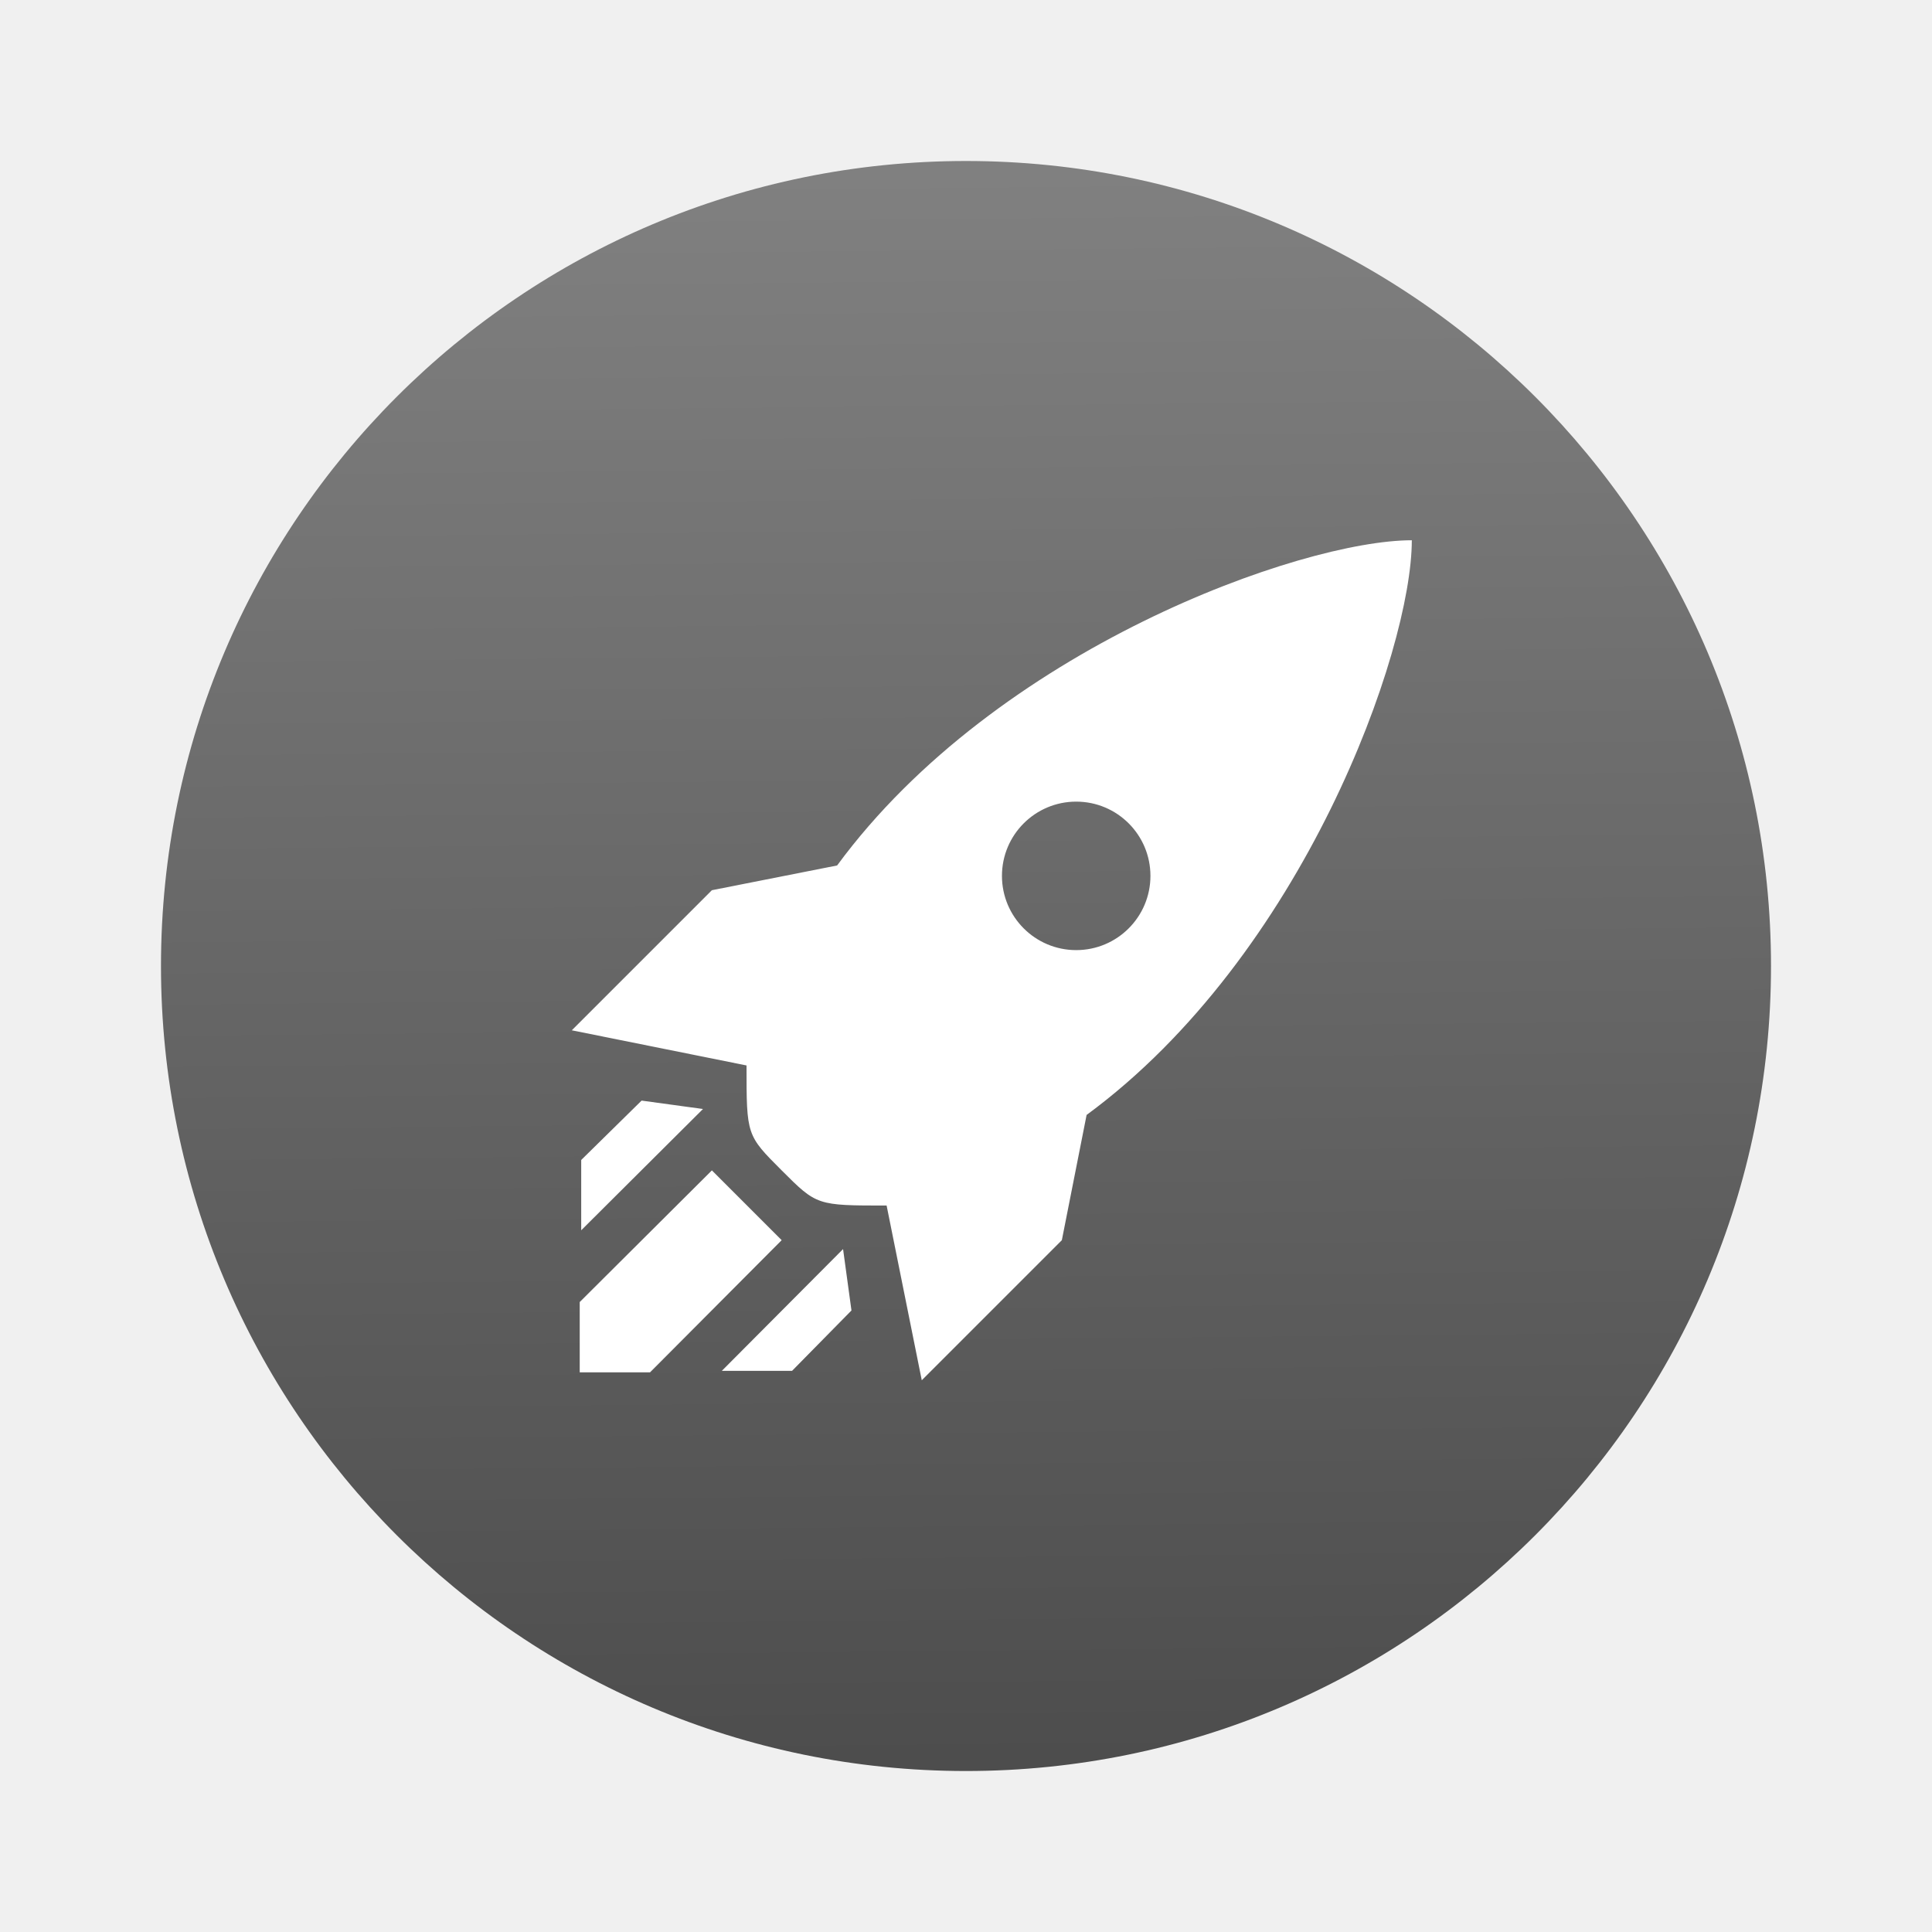
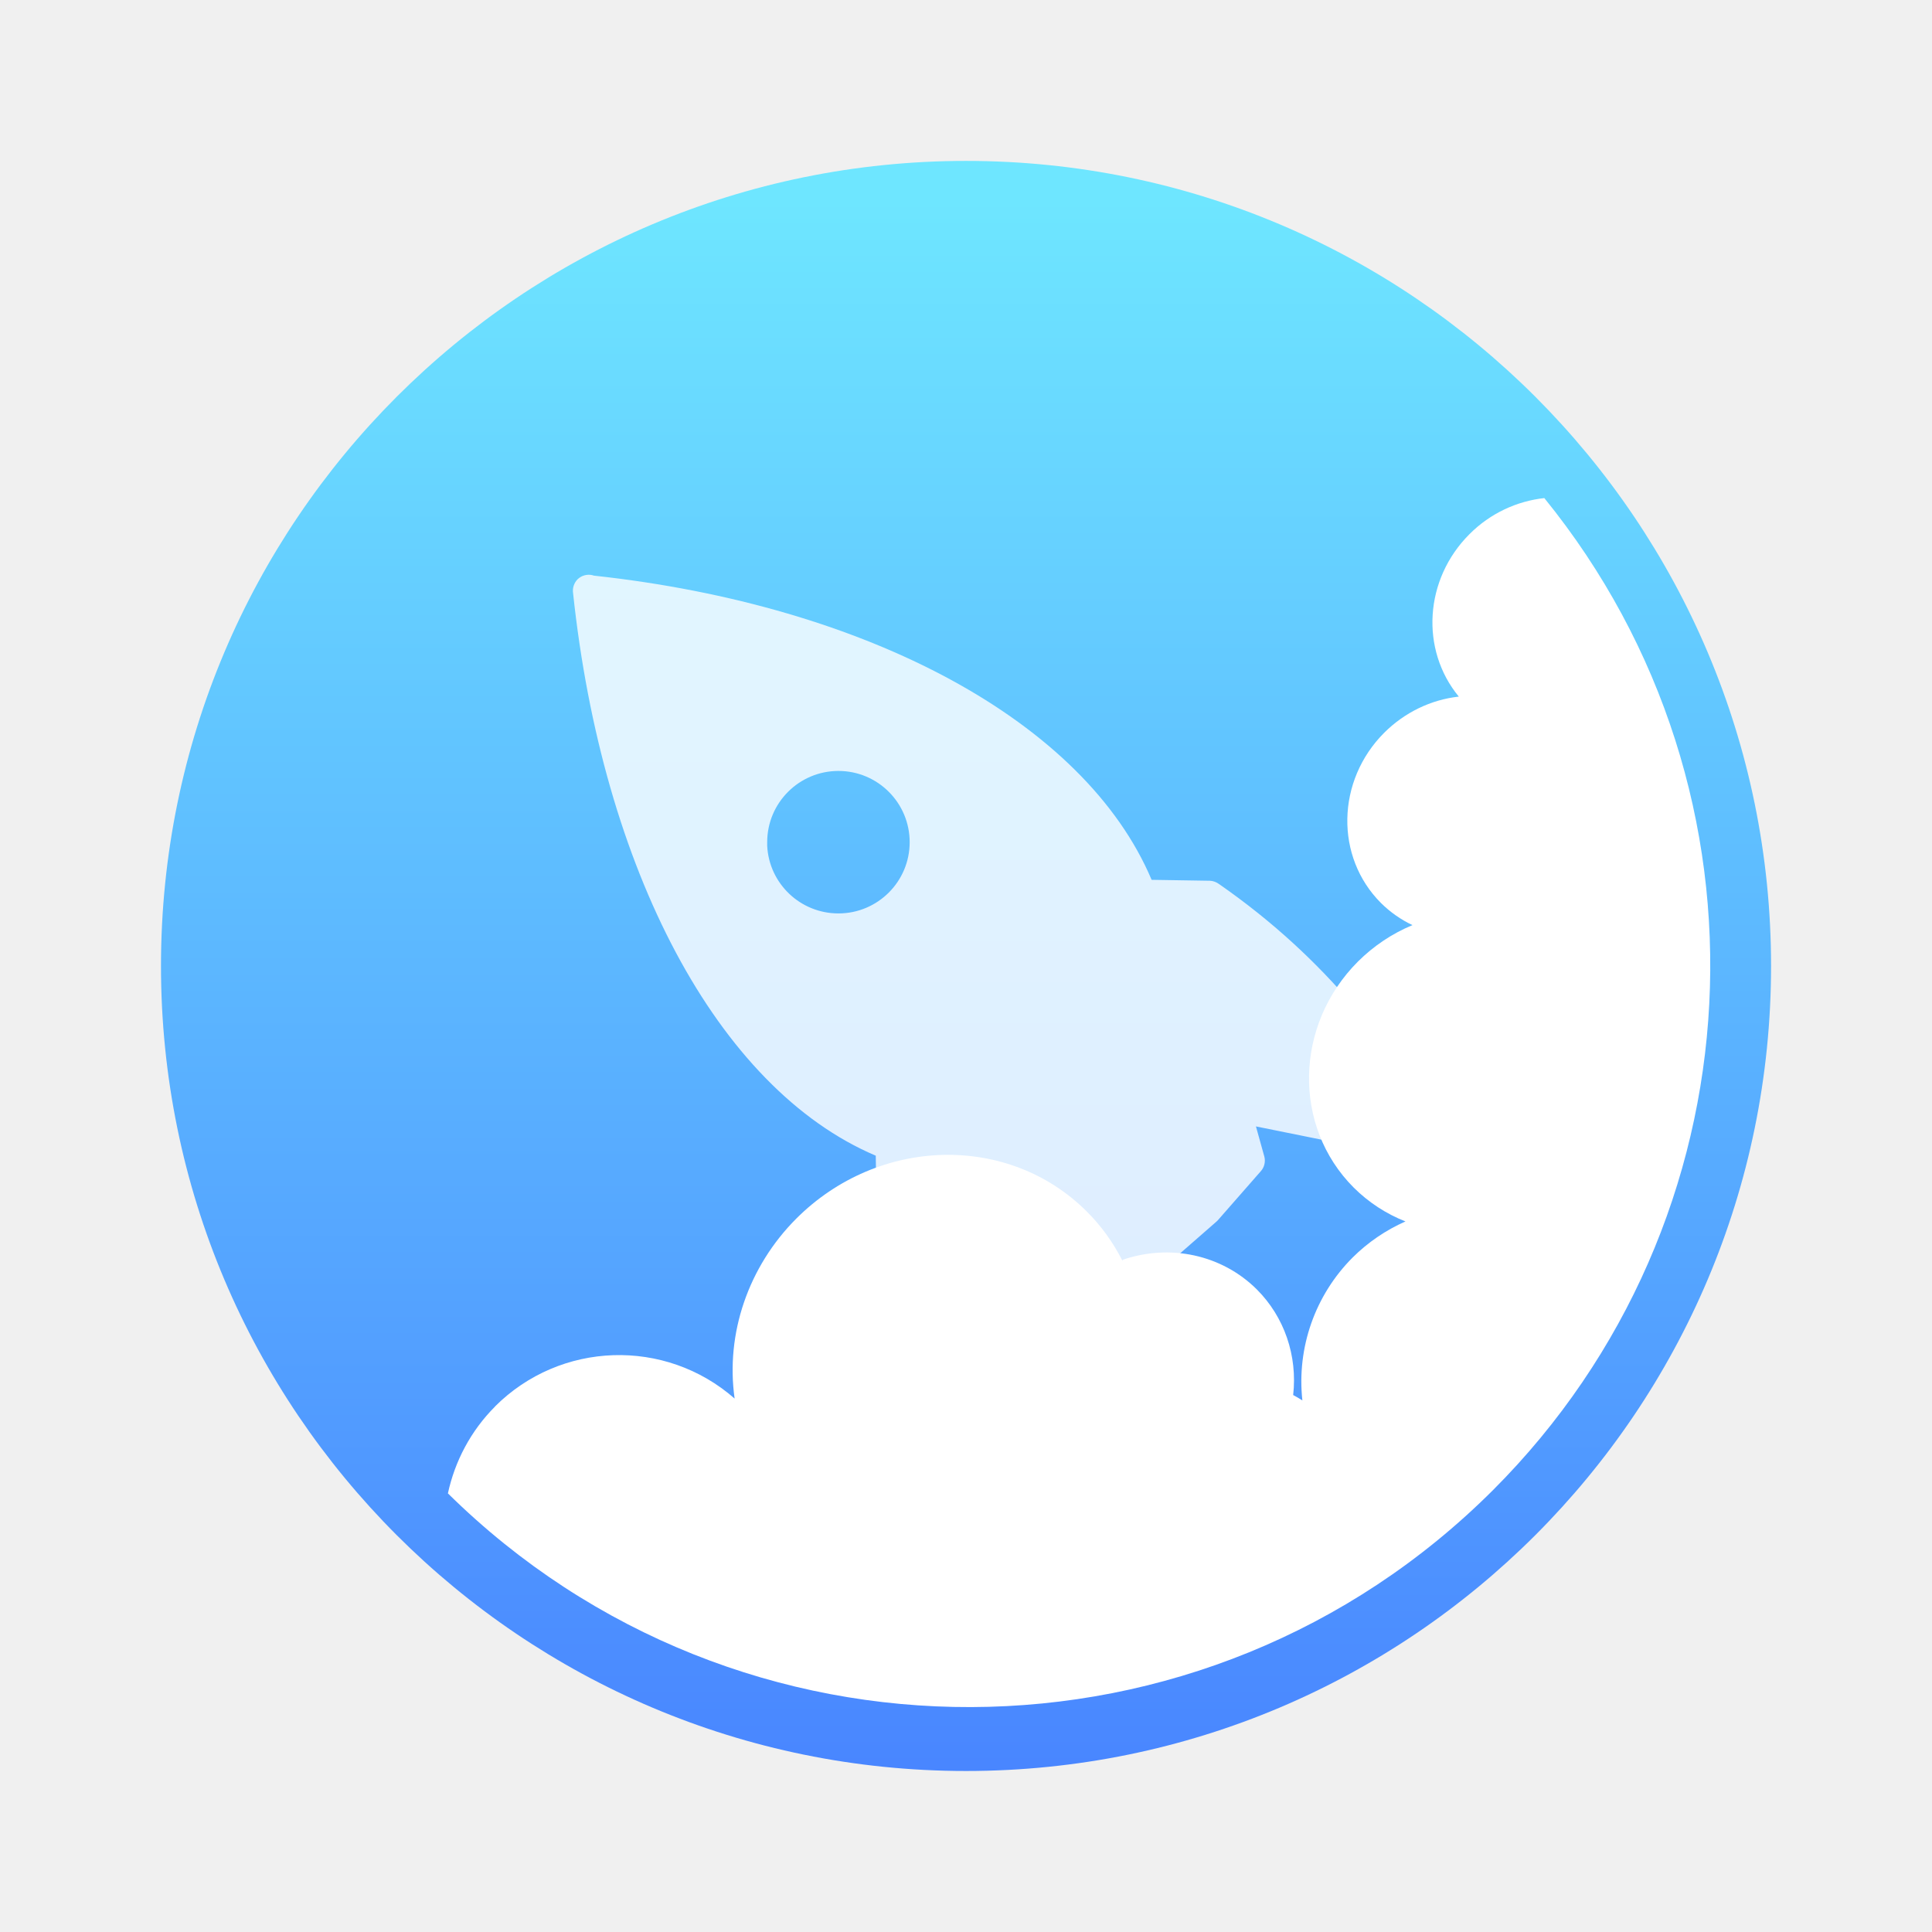
- <svg xmlns="http://www.w3.org/2000/svg" height="240" width="240" version="1.1" id="svg29">
-   <defs id="defs33" />
-   <linearGradient id="a" gradientUnits="userSpaceOnUse" x1="394.276" x2="394.276" y1="544.805" y2="498.956" gradientTransform="matrix(1.083333,0,0,1.083333,-410.8929,-359.174)">
-     <stop offset="0" stop-color="#3889e9" id="stop2" />
-     <stop offset="1" stop-color="#5ea5fb" id="stop4" />
-   </linearGradient>
-   <linearGradient id="b" gradientUnits="userSpaceOnUse" x1="408.697" x2="408.263" y1="546.473" y2="501.123" gradientTransform="matrix(1.083333,0,0,1.083333,-410.8929,-359.174)">
-     <stop offset="0" stop-color="#4d4d4d" id="stop7" />
-     <stop offset="1" stop-color="#808080" id="stop9" />
-   </linearGradient>
-   <linearGradient id="c" gradientUnits="userSpaceOnUse" x1="408.949" x2="408.516" y1="546.209" y2="500.881" gradientTransform="matrix(1.083333,0,0,1.083333,-410.8929,-535.174)">
-     <stop offset="0" stop-color="#ccc" id="stop12" />
-     <stop offset="1" stop-color="#f2f2f2" id="stop14" />
-   </linearGradient>
-   <circle style="fill:url(#a);stroke-width:1.083" id="circle17" r="0" cy="206.196" cx="18.013" />
-   <g id="g825" transform="matrix(4.013378,0,0,4.013378,-7.329056,-715.8814)">
-     <circle cx="31.726" cy="208.274" r="24.917" id="circle19" style="fill:url(#b);stroke-width:1.083" />
-     <path d="m 19.525,210.264 4.336,-4.336 3.876,-0.766 c 4.933,-6.711 14.371,-10.066 17.788,-10.066 0,3.417 -3.355,12.854 -10.066,17.788 l -0.766,3.876 -4.336,4.336 -1.088,-5.408 c -2.16,0 -2.16,0 -3.248,-1.088 -1.088,-1.088 -1.088,-1.088 -1.088,-3.248 z m 4.336,4.336 2.16,2.16 -4.075,4.091 h -2.176 v -2.176 z m -2.176,-2.16 1.9,0.26 -3.769,3.754 v -2.176 z m 6.236,4.596 0.26,1.9 -1.839,1.869 H 24.168 Z m 7.216,-13.85 a 2.298,2.298 0 0 0 -2.298,2.298 2.298,2.298 0 0 0 2.298,2.298 2.298,2.298 0 0 0 2.298,-2.298 2.298,2.298 0 0 0 -2.298,-2.298 z" id="path23" style="fill:#ffffff;stroke-width:1.083" />
+ <svg xmlns="http://www.w3.org/2000/svg" xmlns:xlink="http://www.w3.org/1999/xlink" width="240" height="240" viewBox="0 0 63.5 63.5" version="1.1" id="svg8">
+   <defs id="defs2">
+     <linearGradient id="linearGradient818">
+       <stop style="stop-color:#4986ff;stop-opacity:1" offset="0" id="stop814" />
+       <stop style="stop-color:#6ee6ff;stop-opacity:1" offset="1" id="stop816" />
+     </linearGradient>
+     <linearGradient xlink:href="#linearGradient818" id="linearGradient820" x1="8.386" y1="296.683" x2="8.386" y2="280.713" gradientUnits="userSpaceOnUse" gradientTransform="matrix(0.9492521,0,0,0.9492521,0.2894544,14.73589)" />
+     <style type="text/css" id="current-color-scheme">
+    .ColorScheme-Text { color:#5c616c; } .ColorScheme-Highlight { color:#5294e2; }
+   </style>
+     <style type="text/css" id="current-color-scheme-3">
+    .ColorScheme-Text { color:#5c616c; } .ColorScheme-Highlight { color:#5294e2; }
+   </style>
+     <style type="text/css" id="current-color-scheme-7">
+    .ColorScheme-Text { color:#5c616c; } .ColorScheme-Highlight { color:#5294e2; }
+   </style>
+     <style type="text/css" id="current-color-scheme-35">
+    .ColorScheme-Text { color:#5c616c; } .ColorScheme-Highlight { color:#5294e2; }
+   </style>
+     <style type="text/css" id="current-color-scheme-9">
+    .ColorScheme-Text { color:#5c616c; } .ColorScheme-Highlight { color:#5294e2; }
+   </style>
+     <style type="text/css" id="current-color-scheme-2">
+    .ColorScheme-Text { color:#5c616c; } .ColorScheme-Highlight { color:#5294e2; }
+   </style>
+     <style type="text/css" id="current-color-scheme-0">
+    .ColorScheme-Text { color:#5c616c; } .ColorScheme-Highlight { color:#5294e2; }
+   </style>
+     <style type="text/css" id="current-color-scheme-36">
+    .ColorScheme-Text { color:#5c616c; } .ColorScheme-Highlight { color:#5294e2; }
+   </style>
+     <style type="text/css" id="current-color-scheme-6">
+    .ColorScheme-Text { color:#5c616c; } .ColorScheme-Highlight { color:#5294e2; }
+   </style>
+     <style type="text/css" id="current-color-scheme-61">
+    .ColorScheme-Text { color:#5c616c; } .ColorScheme-Highlight { color:#5294e2; }
+   </style>
+     <style type="text/css" id="current-color-scheme-79">
+    .ColorScheme-Text { color:#5c616c; } .ColorScheme-Highlight { color:#5294e2; }
+   </style>
+     <style type="text/css" id="current-color-scheme-23">
+    .ColorScheme-Text { color:#5c616c; } .ColorScheme-Highlight { color:#5294e2; }
+   </style>
+     <style type="text/css" id="current-color-scheme-92">
+    .ColorScheme-Text { color:#5c616c; } .ColorScheme-Highlight { color:#5294e2; }
+   </style>
+     <style type="text/css" id="current-color-scheme-97">
+    .ColorScheme-Text { color:#5c616c; } .ColorScheme-Highlight { color:#5294e2; }
+   </style>
+     <style type="text/css" id="current-color-scheme-612">
+    .ColorScheme-Text { color:#5c616c; } .ColorScheme-Highlight { color:#5294e2; }
+   </style>
+     <style id="current-color-scheme-1" type="text/css">
+    .ColorScheme-Text { color:#5c616c; } .ColorScheme-Highlight { color:#5294e2; }
+   </style>
+     <style id="current-color-scheme-3-0" type="text/css">
+    .ColorScheme-Text { color:#5c616c; } .ColorScheme-Highlight { color:#5294e2; }
+   </style>
+     <style id="current-color-scheme-7-6" type="text/css">
+    .ColorScheme-Text { color:#5c616c; } .ColorScheme-Highlight { color:#5294e2; }
+   </style>
+     <style id="current-color-scheme-35-3" type="text/css">
+    .ColorScheme-Text { color:#5c616c; } .ColorScheme-Highlight { color:#5294e2; }
+   </style>
+     <style id="current-color-scheme-9-2" type="text/css">
+    .ColorScheme-Text { color:#5c616c; } .ColorScheme-Highlight { color:#5294e2; }
+   </style>
+     <style id="current-color-scheme-2-0" type="text/css">
+    .ColorScheme-Text { color:#5c616c; } .ColorScheme-Highlight { color:#5294e2; }
+   </style>
+     <style id="current-color-scheme-0-6" type="text/css">
+    .ColorScheme-Text { color:#5c616c; } .ColorScheme-Highlight { color:#5294e2; }
+   </style>
+     <style id="current-color-scheme-36-1" type="text/css">
+    .ColorScheme-Text { color:#5c616c; } .ColorScheme-Highlight { color:#5294e2; }
+   </style>
+     <style id="current-color-scheme-6-5" type="text/css">
+    .ColorScheme-Text { color:#5c616c; } .ColorScheme-Highlight { color:#5294e2; }
+   </style>
+     <style id="current-color-scheme-61-5" type="text/css">
+    .ColorScheme-Text { color:#5c616c; } .ColorScheme-Highlight { color:#5294e2; }
+   </style>
+     <style id="current-color-scheme-79-4" type="text/css">
+    .ColorScheme-Text { color:#5c616c; } .ColorScheme-Highlight { color:#5294e2; }
+   </style>
+     <style id="current-color-scheme-23-7" type="text/css">
+    .ColorScheme-Text { color:#5c616c; } .ColorScheme-Highlight { color:#5294e2; }
+   </style>
+     <style id="current-color-scheme-92-6" type="text/css">
+    .ColorScheme-Text { color:#5c616c; } .ColorScheme-Highlight { color:#5294e2; }
+   </style>
+     <style id="current-color-scheme-97-5" type="text/css">
+    .ColorScheme-Text { color:#5c616c; } .ColorScheme-Highlight { color:#5294e2; }
+   </style>
+     <style id="current-color-scheme-612-6" type="text/css">
+    .ColorScheme-Text { color:#5c616c; } .ColorScheme-Highlight { color:#5294e2; }
+   </style>
+   </defs>
+   <g id="layer1" transform="translate(0,-233.5)">
+     <g id="g874" transform="matrix(3.398364,0,0,3.398364,3.445806,-715.601)">
+       <circle r="7.786" cy="288.624" cx="8.329" id="path815" style="opacity:1;fill:url(#linearGradient820);fill-opacity:1;stroke:none;stroke-width:0.176;stroke-linecap:round;stroke-linejoin:round;stroke-miterlimit:4;stroke-dasharray:none;stroke-opacity:1" />
+       <g id="text891" style="font-style:normal;font-variant:normal;font-weight:normal;font-stretch:normal;font-size:2.462px;line-height:1.25;font-family:Sawasdee;-inkscape-font-specification:Sawasdee;letter-spacing:0px;word-spacing:0px;fill:#000000;fill-opacity:1;stroke:none;stroke-width:0.062" aria-label="hip-hip" />
+       <path style="fill:#ffffff;fill-opacity:0.806;stroke-width:0.033" d="m 4.527,285.002 c -1.477e-4,0.003 6.645e-4,0.006 0.001,0.01 0.282,2.669 1.392,4.795 2.928,5.447 l 0.008,0.562 c 7.048e-4,0.03 0.01,0.06 0.027,0.084 0.722,1.041 1.593,1.699 2.457,2.176 0.051,0.028 0.117,0.024 0.164,-0.01 0.047,-0.035 0.072,-0.098 0.06,-0.155 l -0.333,-1.649 0.291,0.081 c 0.048,0.014 0.103,9.5e-4 0.141,-0.032 l 0.476,-0.416 c 2.95e-4,-3.3e-4 7.18e-4,-7.1e-4 10e-4,-9.5e-4 0.006,-0.004 0.01,-0.01 0.015,-0.014 l 0.418,-0.477 c 0.034,-0.038 0.046,-0.093 0.033,-0.141 l -0.081,-0.291 1.649,0.333 c 0.057,0.011 0.119,-0.013 0.154,-0.06 0.034,-0.046 0.039,-0.113 0.011,-0.164 -0.477,-0.865 -1.134,-1.734 -2.175,-2.456 -0.025,-0.017 -0.054,-0.028 -0.084,-0.029 l -0.564,-0.009 c -0.647,-1.529 -2.74,-2.654 -5.394,-2.942 -0.047,-0.017 -0.102,-0.008 -0.142,0.022 -0.04,0.029 -0.063,0.08 -0.061,0.129 z m 1.879,2.461 c -4.631e-4,-0.012 -3.82e-5,-0.024 5.3e-6,-0.036 -3e-7,-0.381 0.309,-0.689 0.689,-0.689 0.381,0 0.689,0.309 0.689,0.689 7e-7,0.381 -0.309,0.689 -0.689,0.689 -0.369,-10e-6 -0.671,-0.289 -0.689,-0.654 z" id="path4556-6" />
+       <path style="fill:#ffffff;stroke-width:0.033" d="m 3.776,292.883 c -0.24,0.24 -0.391,0.534 -0.458,0.842 a 7.173,7.173 0 0 0 10.109,-0.033 7.173,7.173 0 0 0 0.495,-9.593 c -0.263,0.029 -0.521,0.145 -0.725,0.35 -0.434,0.434 -0.478,1.114 -0.102,1.57 -0.271,0.03 -0.525,0.154 -0.721,0.349 -0.464,0.464 -0.478,1.202 -0.031,1.648 0.088,0.087 0.191,0.16 0.304,0.213 -0.196,0.081 -0.375,0.201 -0.527,0.352 -0.615,0.615 -0.634,1.594 -0.041,2.187 0.145,0.144 0.315,0.254 0.5,0.327 a 1.696,1.696 0 0 0 -0.511,0.349 1.696,1.696 0 0 0 -0.486,1.382 c -0.029,-0.018 -0.058,-0.036 -0.089,-0.052 0.043,-0.382 -0.086,-0.756 -0.351,-1.021 -0.337,-0.336 -0.841,-0.446 -1.304,-0.285 -0.089,-0.174 -0.203,-0.332 -0.341,-0.469 -0.757,-0.757 -2.015,-0.726 -2.81,0.069 -0.463,0.464 -0.685,1.111 -0.596,1.74 -0.672,-0.589 -1.685,-0.555 -2.317,0.076 z" id="path4560-7" />
+     </g>
  </g>
</svg>
